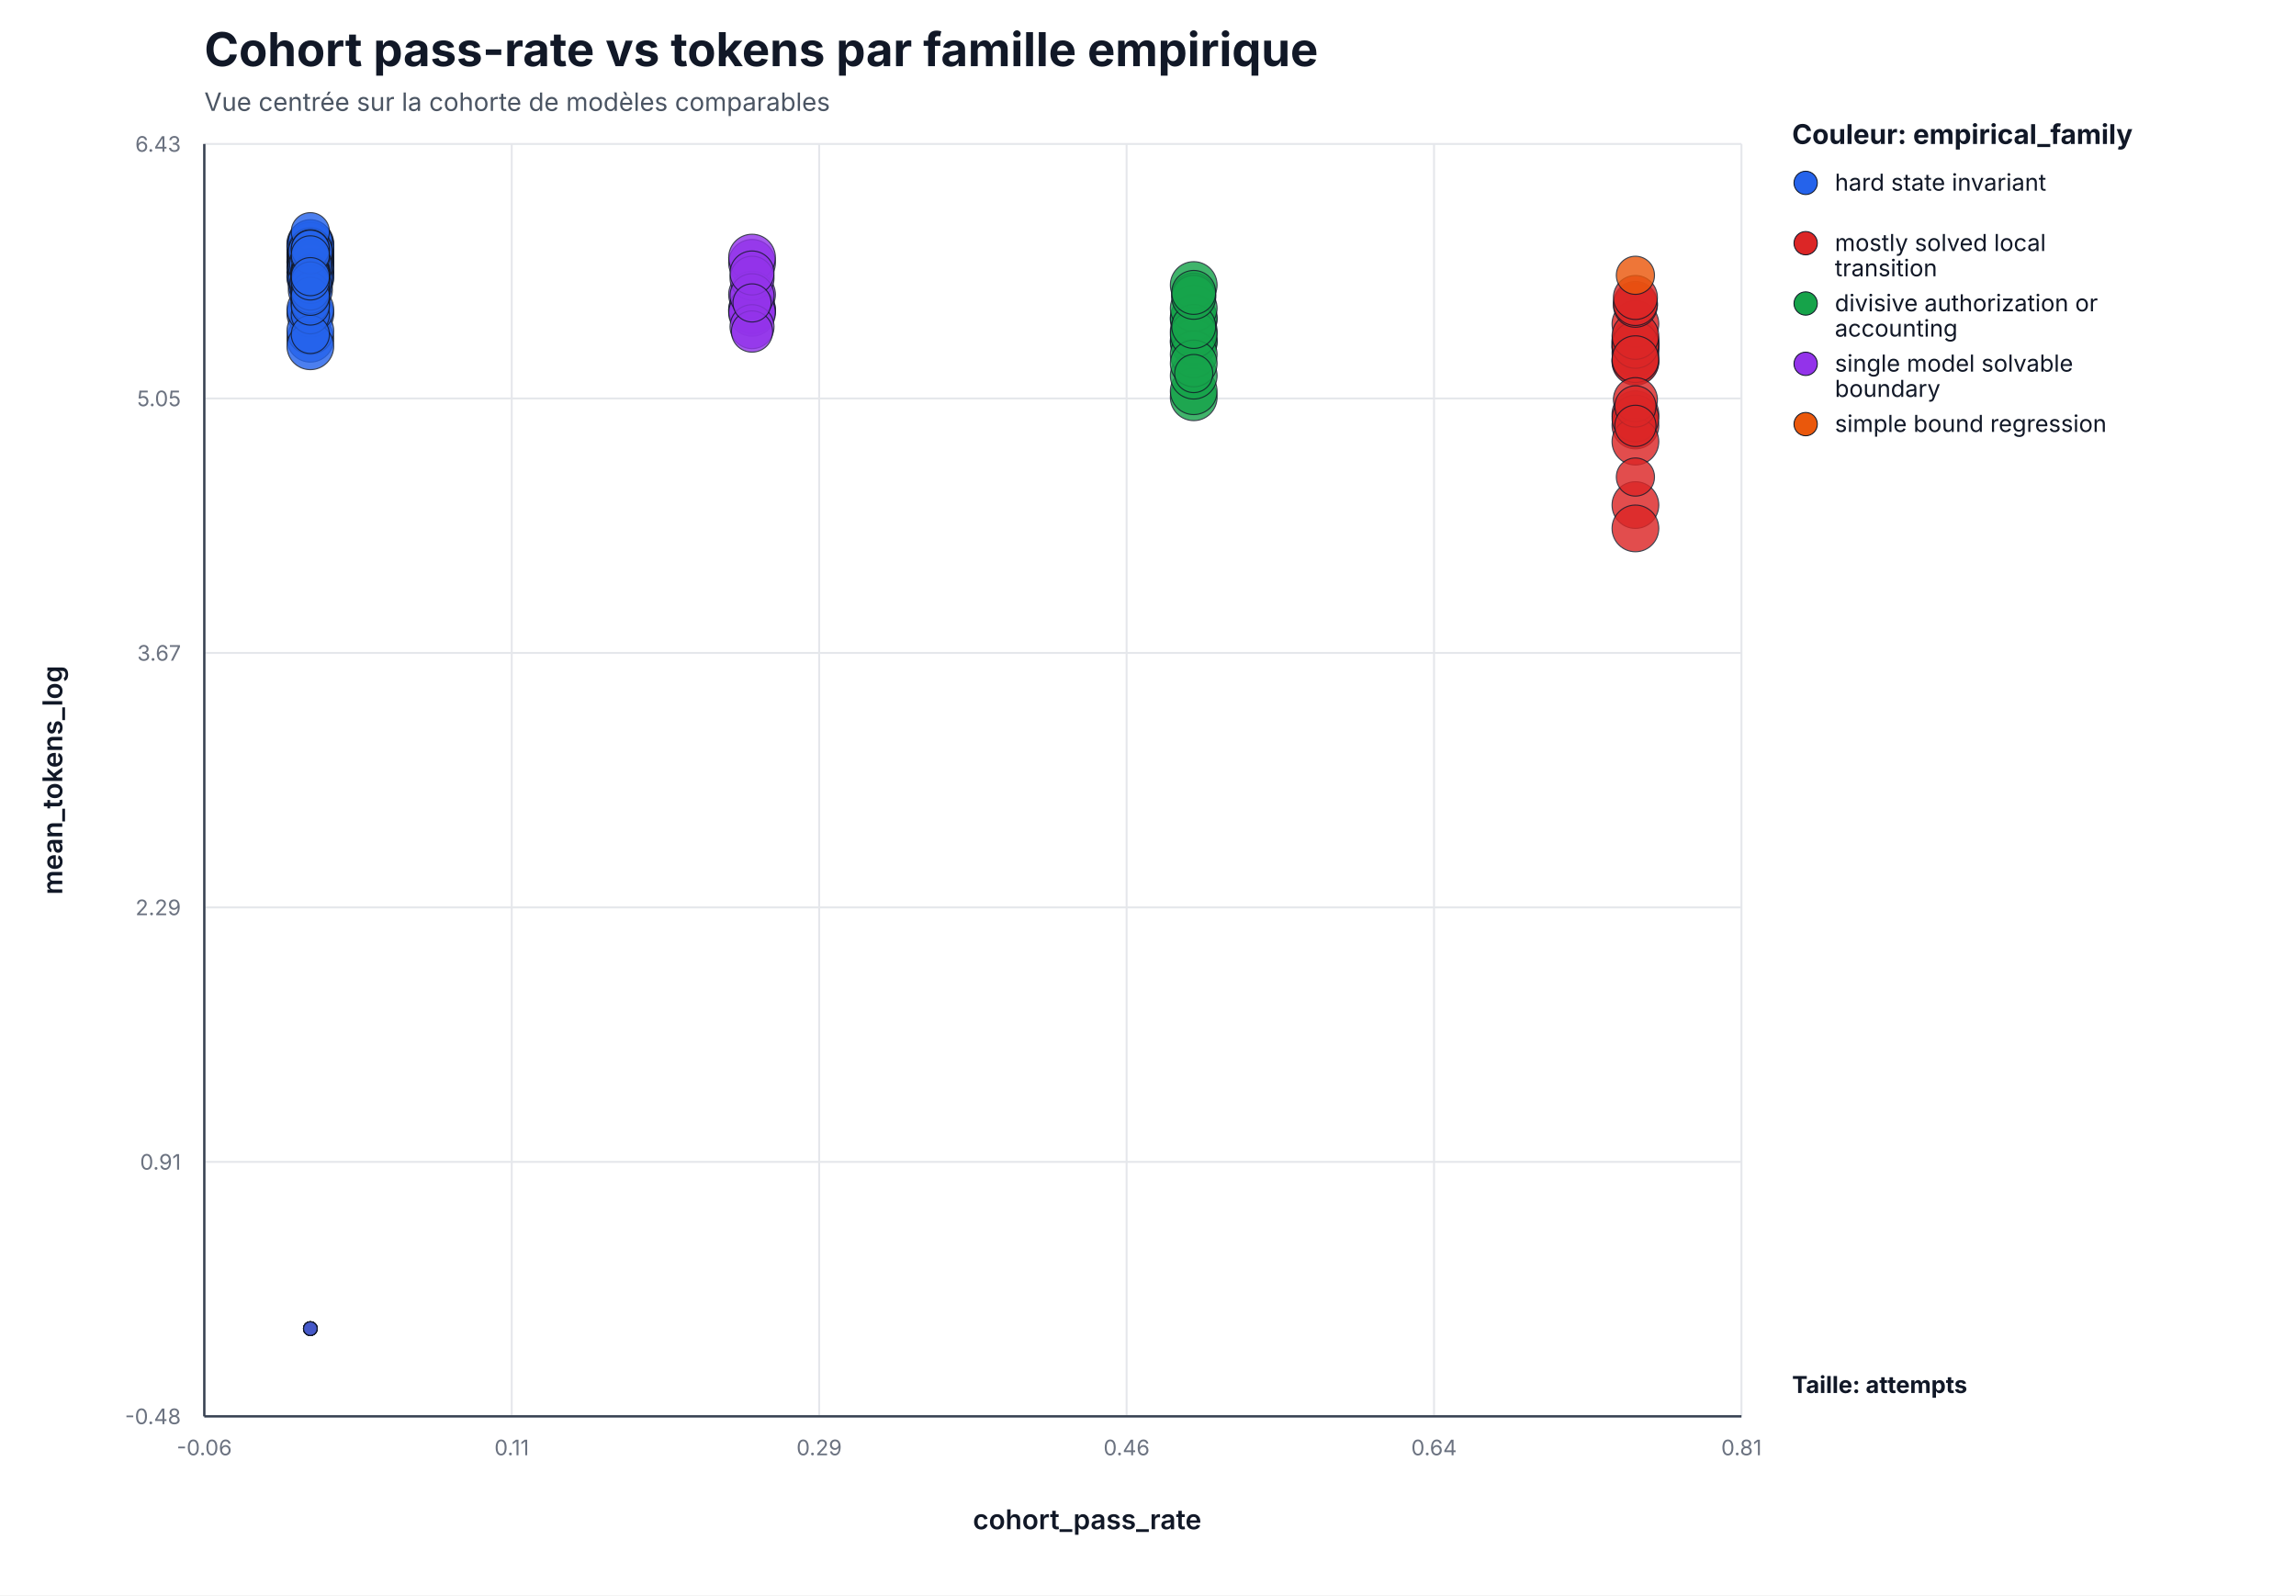
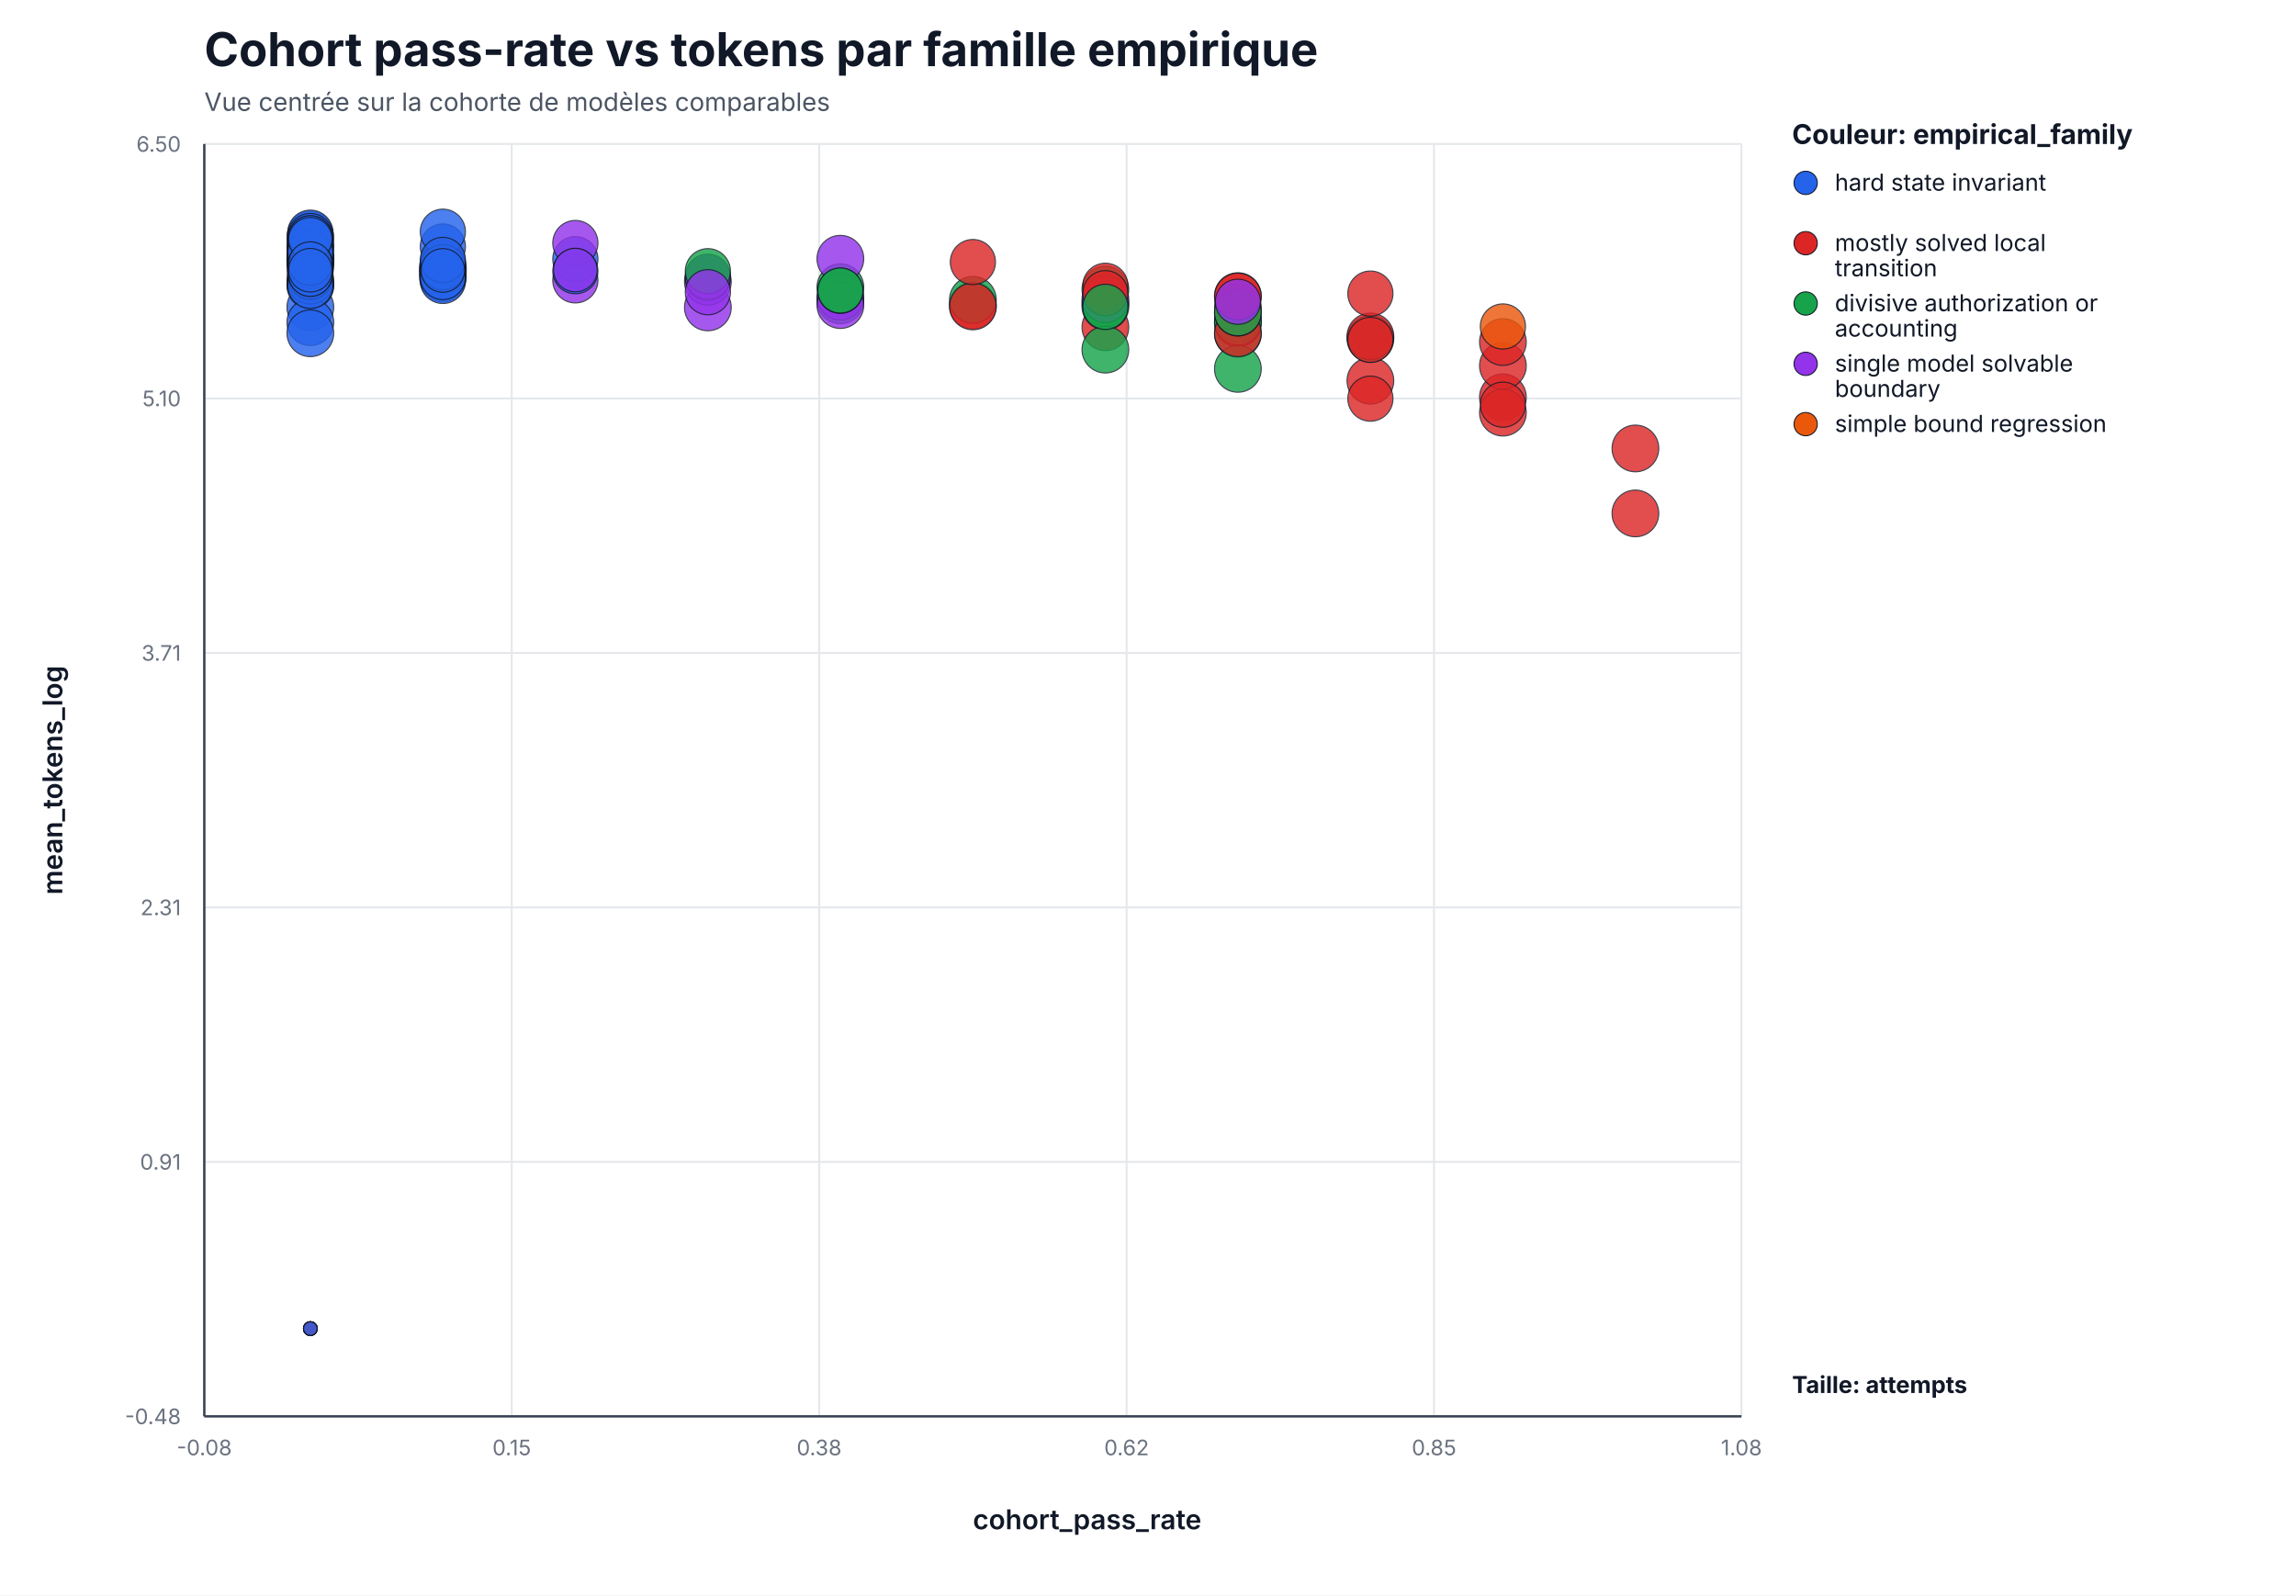
<svg xmlns="http://www.w3.org/2000/svg" width="1180" height="820" viewBox="0 0 1180 820">
  <style>
text{font-family:Inter,Arial,sans-serif;fill:#111827}.sub{fill:#4b5563}.axis{stroke:#374151;stroke-width:1.2}.grid{stroke:#e5e7eb;stroke-width:1}.pt{stroke:#111827;stroke-width:.55;opacity:.82}.legend{font-size:12px}.tick{font-size:11px;fill:#6b7280}.cent{font-size:11px;font-weight:700}
</style>
  <rect width="100%" height="100%" fill="#ffffff" />
  <text x="105" y="34" font-size="24" font-weight="700">Cohort pass-rate vs tokens par famille empirique</text>
  <text x="105" y="57" font-size="13" class="sub">Vue centrée sur la cohorte de modèles comparables</text>
  <line x1="105.0" y1="74" x2="105.0" y2="728" class="grid" />
  <line x1="105" y1="74.0" x2="895" y2="74.0" class="grid" />
-   <text x="105.0" y="748" text-anchor="middle" class="tick">-0.06</text>
-   <text x="93" y="78.0" text-anchor="end" class="tick">6.43</text>
+   <text x="105.0" y="748" text-anchor="middle" class="tick">-0.08</text>
+   <text x="93" y="78.0" text-anchor="end" class="tick">6.50</text>
  <line x1="263.0" y1="74" x2="263.0" y2="728" class="grid" />
  <line x1="105" y1="204.8" x2="895" y2="204.8" class="grid" />
-   <text x="263.0" y="748" text-anchor="middle" class="tick">0.11</text>
-   <text x="93" y="208.8" text-anchor="end" class="tick">5.05</text>
+   <text x="263.0" y="748" text-anchor="middle" class="tick">0.15</text>
+   <text x="93" y="208.8" text-anchor="end" class="tick">5.10</text>
  <line x1="421.0" y1="74" x2="421.0" y2="728" class="grid" />
  <line x1="105" y1="335.6" x2="895" y2="335.6" class="grid" />
-   <text x="421.0" y="748" text-anchor="middle" class="tick">0.29</text>
-   <text x="93" y="339.6" text-anchor="end" class="tick">3.67</text>
+   <text x="421.0" y="748" text-anchor="middle" class="tick">0.38</text>
+   <text x="93" y="339.6" text-anchor="end" class="tick">3.71</text>
  <line x1="579.0" y1="74" x2="579.0" y2="728" class="grid" />
  <line x1="105" y1="466.4" x2="895" y2="466.4" class="grid" />
-   <text x="579.0" y="748" text-anchor="middle" class="tick">0.46</text>
-   <text x="93" y="470.4" text-anchor="end" class="tick">2.29</text>
+   <text x="579.0" y="748" text-anchor="middle" class="tick">0.62</text>
+   <text x="93" y="470.4" text-anchor="end" class="tick">2.31</text>
  <line x1="737.0" y1="74" x2="737.0" y2="728" class="grid" />
  <line x1="105" y1="597.2" x2="895" y2="597.2" class="grid" />
-   <text x="737.0" y="748" text-anchor="middle" class="tick">0.64</text>
+   <text x="737.0" y="748" text-anchor="middle" class="tick">0.85</text>
  <text x="93" y="601.2" text-anchor="end" class="tick">0.91</text>
  <line x1="895.0" y1="74" x2="895.0" y2="728" class="grid" />
  <line x1="105" y1="728.0" x2="895" y2="728.0" class="grid" />
-   <text x="895.0" y="748" text-anchor="middle" class="tick">0.81</text>
+   <text x="895.0" y="748" text-anchor="middle" class="tick">1.08</text>
  <text x="93" y="732.0" text-anchor="end" class="tick">-0.48</text>
  <line x1="105" y1="728" x2="895" y2="728" class="axis" />
  <line x1="105" y1="74" x2="105" y2="728" class="axis" />
  <text x="500.0" y="786" font-size="14" font-weight="600">cohort_pass_rate</text>
  <text transform="translate(32 401.0) rotate(-90)" text-anchor="middle" font-size="14" font-weight="600">mean_tokens_log</text>
-   <circle cx="159.5" cy="137.9" r="12.0" fill="#2563eb" class="pt" />
-   <circle cx="159.5" cy="134.6" r="12.0" fill="#2563eb" class="pt" />
-   <circle cx="159.5" cy="139.9" r="12.0" fill="#2563eb" class="pt" />
-   <circle cx="159.5" cy="141.9" r="12.0" fill="#2563eb" class="pt" />
-   <circle cx="159.5" cy="140.1" r="12.0" fill="#2563eb" class="pt" />
-   <circle cx="159.5" cy="131.0" r="12.0" fill="#2563eb" class="pt" />
-   <circle cx="159.5" cy="142.6" r="12.0" fill="#2563eb" class="pt" />
-   <circle cx="840.5" cy="212.9" r="12.0" fill="#dc2626" class="pt" />
-   <circle cx="840.5" cy="218.7" r="12.0" fill="#dc2626" class="pt" />
-   <circle cx="159.5" cy="132.0" r="12.0" fill="#2563eb" class="pt" />
-   <circle cx="613.5" cy="175.1" r="12.0" fill="#16a34a" class="pt" />
-   <circle cx="840.5" cy="178.2" r="12.0" fill="#dc2626" class="pt" />
-   <circle cx="613.5" cy="204.2" r="12.0" fill="#16a34a" class="pt" />
-   <circle cx="386.5" cy="159.6" r="12.0" fill="#9333ea" class="pt" />
-   <circle cx="840.5" cy="181.5" r="12.0" fill="#dc2626" class="pt" />
-   <circle cx="159.5" cy="134.6" r="12.0" fill="#2563eb" class="pt" />
-   <circle cx="613.5" cy="164.1" r="12.0" fill="#16a34a" class="pt" />
-   <circle cx="386.5" cy="135.1" r="12.0" fill="#9333ea" class="pt" />
-   <circle cx="840.5" cy="175.6" r="12.0" fill="#dc2626" class="pt" />
-   <circle cx="613.5" cy="146.5" r="12.0" fill="#16a34a" class="pt" />
-   <circle cx="613.5" cy="201.1" r="12.0" fill="#16a34a" class="pt" />
-   <circle cx="840.5" cy="215.1" r="12.0" fill="#dc2626" class="pt" />
-   <circle cx="386.5" cy="132.4" r="12.0" fill="#9333ea" class="pt" />
-   <circle cx="840.5" cy="178.5" r="12.0" fill="#dc2626" class="pt" />
-   <circle cx="159.5" cy="174.1" r="12.0" fill="#2563eb" class="pt" />
-   <circle cx="159.5" cy="161.3" r="12.0" fill="#2563eb" class="pt" />
-   <circle cx="840.5" cy="185.4" r="12.0" fill="#dc2626" class="pt" />
-   <circle cx="386.5" cy="151.4" r="12.0" fill="#9333ea" class="pt" />
-   <circle cx="613.5" cy="163.3" r="12.0" fill="#16a34a" class="pt" />
-   <circle cx="386.5" cy="159.1" r="12.0" fill="#9333ea" class="pt" />
-   <circle cx="840.5" cy="175.5" r="12.0" fill="#dc2626" class="pt" />
-   <circle cx="159.5" cy="133.4" r="12.0" fill="#2563eb" class="pt" />
-   <circle cx="159.5" cy="170.1" r="12.0" fill="#2563eb" class="pt" />
-   <circle cx="159.5" cy="159.1" r="12.0" fill="#2563eb" class="pt" />
-   <circle cx="159.5" cy="178.0" r="12.0" fill="#2563eb" class="pt" />
-   <circle cx="159.5" cy="126.9" r="12.0" fill="#2563eb" class="pt" />
-   <circle cx="159.5" cy="128.4" r="12.0" fill="#2563eb" class="pt" />
-   <circle cx="840.5" cy="259.6" r="12.0" fill="#dc2626" class="pt" />
-   <circle cx="840.5" cy="271.6" r="12.0" fill="#dc2626" class="pt" />
-   <circle cx="159.5" cy="129.9" r="12.0" fill="#2563eb" class="pt" />
-   <circle cx="840.5" cy="186.0" r="12.0" fill="#dc2626" class="pt" />
-   <circle cx="613.5" cy="176.0" r="12.0" fill="#16a34a" class="pt" />
-   <circle cx="840.5" cy="227.0" r="12.0" fill="#dc2626" class="pt" />
-   <circle cx="613.5" cy="193.1" r="12.0" fill="#16a34a" class="pt" />
-   <circle cx="613.5" cy="170.1" r="12.0" fill="#16a34a" class="pt" />
-   <circle cx="613.5" cy="158.5" r="12.0" fill="#16a34a" class="pt" />
-   <circle cx="840.5" cy="166.5" r="12.0" fill="#dc2626" class="pt" />
-   <circle cx="613.5" cy="182.1" r="12.0" fill="#16a34a" class="pt" />
-   <circle cx="840.5" cy="177.3" r="12.0" fill="#dc2626" class="pt" />
-   <circle cx="840.5" cy="172.7" r="12.0" fill="#dc2626" class="pt" />
-   <circle cx="386.5" cy="160.8" r="12.0" fill="#9333ea" class="pt" />
-   <circle cx="613.5" cy="171.9" r="12.0" fill="#16a34a" class="pt" />
-   <circle cx="613.5" cy="186.8" r="12.0" fill="#16a34a" class="pt" />
-   <circle cx="840.5" cy="184.6" r="12.0" fill="#dc2626" class="pt" />
+   <circle cx="159.5" cy="134.4" r="12.0" fill="#2563eb" class="pt" />
+   <circle cx="159.5" cy="121.8" r="12.0" fill="#2563eb" class="pt" />
+   <circle cx="159.5" cy="133.6" r="12.0" fill="#2563eb" class="pt" />
+   <circle cx="159.5" cy="136.8" r="12.0" fill="#2563eb" class="pt" />
+   <circle cx="159.5" cy="128.2" r="12.0" fill="#2563eb" class="pt" />
+   <circle cx="159.5" cy="133.7" r="12.0" fill="#2563eb" class="pt" />
+   <circle cx="159.5" cy="146.1" r="12.0" fill="#2563eb" class="pt" />
+   <circle cx="704.3" cy="195.7" r="12.0" fill="#dc2626" class="pt" />
+   <circle cx="772.4" cy="204.2" r="12.0" fill="#dc2626" class="pt" />
+   <circle cx="159.5" cy="125.5" r="12.0" fill="#2563eb" class="pt" />
+   <circle cx="704.3" cy="174.1" r="12.0" fill="#16a34a" class="pt" />
+   <circle cx="704.3" cy="172.9" r="12.0" fill="#dc2626" class="pt" />
+   <circle cx="636.2" cy="171.6" r="12.0" fill="#16a34a" class="pt" />
+   <circle cx="363.8" cy="158.0" r="12.0" fill="#9333ea" class="pt" />
+   <circle cx="636.2" cy="166.2" r="12.0" fill="#dc2626" class="pt" />
+   <circle cx="159.5" cy="133.2" r="12.0" fill="#2563eb" class="pt" />
+   <circle cx="431.9" cy="154.4" r="12.0" fill="#16a34a" class="pt" />
+   <circle cx="363.8" cy="144.8" r="12.0" fill="#9333ea" class="pt" />
+   <circle cx="500.0" cy="157.0" r="12.0" fill="#dc2626" class="pt" />
+   <circle cx="431.9" cy="147.6" r="12.0" fill="#16a34a" class="pt" />
+   <circle cx="500.0" cy="154.1" r="12.0" fill="#16a34a" class="pt" />
+   <circle cx="772.4" cy="212.1" r="12.0" fill="#dc2626" class="pt" />
+   <circle cx="431.9" cy="133.0" r="12.0" fill="#9333ea" class="pt" />
+   <circle cx="568.1" cy="168.2" r="12.0" fill="#dc2626" class="pt" />
+   <circle cx="159.5" cy="157.9" r="12.0" fill="#2563eb" class="pt" />
+   <circle cx="159.5" cy="146.8" r="12.0" fill="#2563eb" class="pt" />
+   <circle cx="500.0" cy="157.5" r="12.0" fill="#dc2626" class="pt" />
+   <circle cx="431.9" cy="152.5" r="12.0" fill="#9333ea" class="pt" />
+   <circle cx="568.1" cy="155.9" r="12.0" fill="#16a34a" class="pt" />
+   <circle cx="431.9" cy="156.8" r="12.0" fill="#9333ea" class="pt" />
+   <circle cx="636.2" cy="152.2" r="12.0" fill="#dc2626" class="pt" />
+   <circle cx="227.6" cy="142.2" r="12.0" fill="#2563eb" class="pt" />
+   <circle cx="159.5" cy="165.6" r="12.0" fill="#2563eb" class="pt" />
+   <circle cx="159.5" cy="171.3" r="12.0" fill="#2563eb" class="pt" />
+   <circle cx="159.5" cy="144.2" r="12.0" fill="#2563eb" class="pt" />
+   <circle cx="227.6" cy="139.5" r="12.0" fill="#2563eb" class="pt" />
+   <circle cx="159.5" cy="131.8" r="12.0" fill="#2563eb" class="pt" />
+   <circle cx="840.5" cy="230.5" r="12.0" fill="#dc2626" class="pt" />
+   <circle cx="840.5" cy="263.9" r="12.0" fill="#dc2626" class="pt" />
+   <circle cx="227.6" cy="137.5" r="12.0" fill="#2563eb" class="pt" />
+   <circle cx="772.4" cy="188.0" r="12.0" fill="#dc2626" class="pt" />
+   <circle cx="568.1" cy="157.6" r="12.0" fill="#16a34a" class="pt" />
+   <circle cx="772.4" cy="175.8" r="12.0" fill="#dc2626" class="pt" />
+   <circle cx="636.2" cy="189.6" r="12.0" fill="#16a34a" class="pt" />
+   <circle cx="636.2" cy="163.7" r="12.0" fill="#16a34a" class="pt" />
+   <circle cx="568.1" cy="148.8" r="12.0" fill="#16a34a" class="pt" />
+   <circle cx="636.2" cy="158.0" r="12.0" fill="#dc2626" class="pt" />
+   <circle cx="636.2" cy="165.4" r="12.0" fill="#16a34a" class="pt" />
+   <circle cx="636.2" cy="171.3" r="12.0" fill="#dc2626" class="pt" />
+   <circle cx="636.2" cy="160.7" r="12.0" fill="#dc2626" class="pt" />
+   <circle cx="568.1" cy="153.8" r="12.0" fill="#9333ea" class="pt" />
+   <circle cx="636.2" cy="160.6" r="12.0" fill="#16a34a" class="pt" />
+   <circle cx="568.1" cy="179.7" r="12.0" fill="#16a34a" class="pt" />
+   <circle cx="636.2" cy="152.4" r="12.0" fill="#dc2626" class="pt" />
  <circle cx="159.5" cy="682.9" r="3.5" fill="#dc2626" class="pt" />
  <circle cx="159.5" cy="682.9" r="3.5" fill="#dc2626" class="pt" />
  <circle cx="159.5" cy="682.9" r="3.5" fill="#9333ea" class="pt" />
  <circle cx="159.5" cy="682.9" r="3.5" fill="#2563eb" class="pt" />
-   <circle cx="159.5" cy="135.1" r="12.0" fill="#2563eb" class="pt" />
-   <circle cx="159.5" cy="125.2" r="12.0" fill="#2563eb" class="pt" />
-   <circle cx="159.5" cy="136.9" r="12.0" fill="#2563eb" class="pt" />
-   <circle cx="159.5" cy="126.3" r="12.0" fill="#2563eb" class="pt" />
-   <circle cx="159.5" cy="149.1" r="11.3" fill="#2563eb" class="pt" />
-   <circle cx="159.5" cy="130.3" r="11.3" fill="#2563eb" class="pt" />
-   <circle cx="159.5" cy="130.4" r="11.3" fill="#2563eb" class="pt" />
-   <circle cx="386.5" cy="143.0" r="11.3" fill="#9333ea" class="pt" />
-   <circle cx="159.5" cy="135.3" r="11.3" fill="#2563eb" class="pt" />
-   <circle cx="159.5" cy="146.2" r="11.3" fill="#2563eb" class="pt" />
-   <circle cx="159.5" cy="131.8" r="11.3" fill="#2563eb" class="pt" />
-   <circle cx="613.5" cy="151.7" r="11.3" fill="#16a34a" class="pt" />
-   <circle cx="159.5" cy="136.2" r="11.3" fill="#2563eb" class="pt" />
-   <circle cx="386.5" cy="152.0" r="11.3" fill="#9333ea" class="pt" />
-   <circle cx="159.5" cy="130.5" r="11.3" fill="#2563eb" class="pt" />
-   <circle cx="840.5" cy="205.4" r="11.3" fill="#dc2626" class="pt" />
-   <circle cx="613.5" cy="167.8" r="11.3" fill="#16a34a" class="pt" />
-   <circle cx="840.5" cy="156.9" r="11.3" fill="#dc2626" class="pt" />
-   <circle cx="159.5" cy="124.2" r="11.3" fill="#2563eb" class="pt" />
-   <circle cx="613.5" cy="152.8" r="11.3" fill="#16a34a" class="pt" />
-   <circle cx="386.5" cy="167.9" r="11.3" fill="#9333ea" class="pt" />
-   <circle cx="159.5" cy="139.9" r="11.3" fill="#2563eb" class="pt" />
-   <circle cx="159.5" cy="130.8" r="11.3" fill="#2563eb" class="pt" />
-   <circle cx="840.5" cy="156.0" r="11.3" fill="#dc2626" class="pt" />
-   <circle cx="386.5" cy="140.3" r="11.3" fill="#9333ea" class="pt" />
-   <circle cx="840.5" cy="152.9" r="11.3" fill="#dc2626" class="pt" />
-   <circle cx="159.5" cy="128.5" r="11.3" fill="#2563eb" class="pt" />
-   <circle cx="613.5" cy="150.3" r="11.3" fill="#16a34a" class="pt" />
-   <circle cx="159.5" cy="143.4" r="11.3" fill="#2563eb" class="pt" />
-   <circle cx="159.5" cy="134.9" r="11.3" fill="#2563eb" class="pt" />
-   <circle cx="159.5" cy="133.0" r="11.3" fill="#2563eb" class="pt" />
-   <circle cx="159.5" cy="135.1" r="11.3" fill="#2563eb" class="pt" />
-   <circle cx="159.5" cy="129.5" r="11.3" fill="#2563eb" class="pt" />
-   <circle cx="159.5" cy="136.6" r="11.3" fill="#2563eb" class="pt" />
-   <circle cx="159.5" cy="135.9" r="10.6" fill="#2563eb" class="pt" />
-   <circle cx="159.5" cy="146.0" r="10.6" fill="#2563eb" class="pt" />
-   <circle cx="840.5" cy="208.9" r="10.6" fill="#dc2626" class="pt" />
-   <circle cx="840.5" cy="218.9" r="10.6" fill="#dc2626" class="pt" />
-   <circle cx="386.5" cy="170.4" r="10.6" fill="#9333ea" class="pt" />
-   <circle cx="159.5" cy="141.9" r="9.8" fill="#2563eb" class="pt" />
-   <circle cx="159.5" cy="150.1" r="9.8" fill="#2563eb" class="pt" />
-   <circle cx="159.5" cy="154.5" r="9.8" fill="#2563eb" class="pt" />
-   <circle cx="159.5" cy="138.7" r="9.8" fill="#2563eb" class="pt" />
-   <circle cx="159.5" cy="143.6" r="9.8" fill="#2563eb" class="pt" />
-   <circle cx="159.5" cy="151.9" r="9.8" fill="#2563eb" class="pt" />
-   <circle cx="159.5" cy="139.0" r="9.8" fill="#2563eb" class="pt" />
-   <circle cx="159.5" cy="141.6" r="9.8" fill="#2563eb" class="pt" />
-   <circle cx="159.5" cy="148.1" r="9.8" fill="#2563eb" class="pt" />
-   <circle cx="159.5" cy="140.6" r="9.8" fill="#2563eb" class="pt" />
-   <circle cx="159.5" cy="143.2" r="9.8" fill="#2563eb" class="pt" />
-   <circle cx="159.5" cy="139.4" r="9.8" fill="#2563eb" class="pt" />
-   <circle cx="159.5" cy="148.9" r="9.8" fill="#2563eb" class="pt" />
-   <circle cx="159.5" cy="153.1" r="9.8" fill="#2563eb" class="pt" />
-   <circle cx="159.5" cy="140.3" r="9.8" fill="#2563eb" class="pt" />
-   <circle cx="159.5" cy="119.1" r="9.8" fill="#2563eb" class="pt" />
-   <circle cx="159.5" cy="161.8" r="9.8" fill="#2563eb" class="pt" />
-   <circle cx="159.5" cy="142.6" r="9.8" fill="#2563eb" class="pt" />
-   <circle cx="159.5" cy="156.1" r="9.8" fill="#2563eb" class="pt" />
-   <circle cx="159.5" cy="171.9" r="9.8" fill="#2563eb" class="pt" />
-   <circle cx="159.5" cy="140.7" r="9.8" fill="#2563eb" class="pt" />
+   <circle cx="159.5" cy="140.7" r="11.6" fill="#2563eb" class="pt" />
+   <circle cx="227.6" cy="142.1" r="11.6" fill="#2563eb" class="pt" />
+   <circle cx="159.5" cy="140.3" r="11.6" fill="#2563eb" class="pt" />
+   <circle cx="159.5" cy="131.6" r="11.6" fill="#2563eb" class="pt" />
+   <circle cx="227.6" cy="143.6" r="11.6" fill="#2563eb" class="pt" />
+   <circle cx="159.5" cy="135.4" r="11.6" fill="#2563eb" class="pt" />
+   <circle cx="227.6" cy="126.7" r="11.6" fill="#2563eb" class="pt" />
+   <circle cx="295.7" cy="144.1" r="11.6" fill="#9333ea" class="pt" />
+   <circle cx="159.5" cy="124.4" r="11.6" fill="#2563eb" class="pt" />
+   <circle cx="227.6" cy="144.4" r="11.6" fill="#2563eb" class="pt" />
+   <circle cx="295.7" cy="133.2" r="11.6" fill="#2563eb" class="pt" />
+   <circle cx="363.8" cy="142.9" r="11.6" fill="#16a34a" class="pt" />
+   <circle cx="227.6" cy="135.0" r="11.6" fill="#2563eb" class="pt" />
+   <circle cx="363.8" cy="142.2" r="11.6" fill="#9333ea" class="pt" />
+   <circle cx="159.5" cy="133.9" r="11.6" fill="#2563eb" class="pt" />
+   <circle cx="704.3" cy="150.9" r="11.6" fill="#dc2626" class="pt" />
+   <circle cx="431.9" cy="149.5" r="11.6" fill="#16a34a" class="pt" />
+   <circle cx="500.0" cy="134.7" r="11.6" fill="#dc2626" class="pt" />
+   <circle cx="159.5" cy="130.8" r="11.6" fill="#2563eb" class="pt" />
+   <circle cx="363.8" cy="139.4" r="11.6" fill="#16a34a" class="pt" />
+   <circle cx="363.8" cy="150.2" r="11.6" fill="#9333ea" class="pt" />
+   <circle cx="227.6" cy="137.5" r="11.6" fill="#2563eb" class="pt" />
+   <circle cx="159.5" cy="132.4" r="11.6" fill="#2563eb" class="pt" />
+   <circle cx="568.1" cy="146.9" r="11.6" fill="#dc2626" class="pt" />
+   <circle cx="295.7" cy="124.9" r="11.6" fill="#9333ea" class="pt" />
+   <circle cx="568.1" cy="150.7" r="11.6" fill="#dc2626" class="pt" />
+   <circle cx="159.5" cy="120.2" r="11.6" fill="#2563eb" class="pt" />
+   <circle cx="431.9" cy="149.3" r="11.6" fill="#16a34a" class="pt" />
+   <circle cx="159.5" cy="122.5" r="11.6" fill="#2563eb" class="pt" />
+   <circle cx="227.6" cy="136.6" r="11.6" fill="#2563eb" class="pt" />
+   <circle cx="159.5" cy="124.5" r="11.2" fill="#2563eb" class="pt" />
+   <circle cx="159.5" cy="131.8" r="11.6" fill="#2563eb" class="pt" />
+   <circle cx="159.5" cy="119.6" r="11.6" fill="#2563eb" class="pt" />
+   <circle cx="159.5" cy="126.8" r="11.6" fill="#2563eb" class="pt" />
+   <circle cx="159.5" cy="134.6" r="11.6" fill="#2563eb" class="pt" />
+   <circle cx="159.5" cy="135.1" r="11.6" fill="#2563eb" class="pt" />
+   <circle cx="704.3" cy="174.7" r="11.6" fill="#dc2626" class="pt" />
+   <circle cx="704.3" cy="204.9" r="11.6" fill="#dc2626" class="pt" />
+   <circle cx="636.2" cy="155.1" r="11.6" fill="#9333ea" class="pt" />
+   <circle cx="159.5" cy="139.3" r="11.6" fill="#2563eb" class="pt" />
+   <circle cx="159.5" cy="142.5" r="11.6" fill="#2563eb" class="pt" />
+   <circle cx="159.5" cy="136.1" r="11.6" fill="#2563eb" class="pt" />
+   <circle cx="159.5" cy="127.3" r="11.6" fill="#2563eb" class="pt" />
+   <circle cx="227.6" cy="142.4" r="11.6" fill="#2563eb" class="pt" />
+   <circle cx="159.5" cy="138.3" r="11.6" fill="#2563eb" class="pt" />
+   <circle cx="159.5" cy="129.6" r="11.6" fill="#2563eb" class="pt" />
+   <circle cx="159.5" cy="133.9" r="11.6" fill="#2563eb" class="pt" />
+   <circle cx="295.7" cy="139.4" r="11.6" fill="#2563eb" class="pt" />
+   <circle cx="159.5" cy="140.1" r="11.6" fill="#2563eb" class="pt" />
+   <circle cx="159.5" cy="128.2" r="11.6" fill="#2563eb" class="pt" />
+   <circle cx="159.5" cy="130.3" r="11.6" fill="#2563eb" class="pt" />
+   <circle cx="159.5" cy="121.3" r="11.6" fill="#2563eb" class="pt" />
+   <circle cx="159.5" cy="136.0" r="11.6" fill="#2563eb" class="pt" />
+   <circle cx="159.5" cy="133.5" r="11.6" fill="#2563eb" class="pt" />
+   <circle cx="227.6" cy="119.1" r="11.6" fill="#2563eb" class="pt" />
+   <circle cx="159.5" cy="142.0" r="11.6" fill="#2563eb" class="pt" />
+   <circle cx="159.5" cy="135.6" r="11.6" fill="#2563eb" class="pt" />
+   <circle cx="159.5" cy="132.4" r="11.6" fill="#2563eb" class="pt" />
+   <circle cx="159.5" cy="146.9" r="11.6" fill="#2563eb" class="pt" />
+   <circle cx="159.5" cy="134.4" r="11.6" fill="#2563eb" class="pt" />
  <circle cx="159.5" cy="682.9" r="3.5" fill="#2563eb" class="pt" />
  <circle cx="159.5" cy="682.9" r="3.5" fill="#dc2626" class="pt" />
  <circle cx="159.5" cy="682.9" r="3.5" fill="#dc2626" class="pt" />
  <circle cx="159.5" cy="682.9" r="3.5" fill="#2563eb" class="pt" />
-   <circle cx="159.5" cy="141.6" r="9.8" fill="#2563eb" class="pt" />
-   <circle cx="840.5" cy="245.2" r="9.8" fill="#dc2626" class="pt" />
-   <circle cx="159.5" cy="149.8" r="9.8" fill="#2563eb" class="pt" />
-   <circle cx="159.5" cy="132.7" r="9.8" fill="#2563eb" class="pt" />
-   <circle cx="159.5" cy="140.3" r="9.8" fill="#2563eb" class="pt" />
-   <circle cx="840.5" cy="141.5" r="9.8" fill="#ea580c" class="pt" />
-   <circle cx="159.5" cy="148.1" r="9.8" fill="#2563eb" class="pt" />
-   <circle cx="159.5" cy="127.9" r="9.8" fill="#2563eb" class="pt" />
-   <circle cx="159.5" cy="141.8" r="9.8" fill="#2563eb" class="pt" />
-   <circle cx="159.5" cy="157.3" r="9.8" fill="#2563eb" class="pt" />
-   <circle cx="159.5" cy="141.0" r="9.8" fill="#2563eb" class="pt" />
-   <circle cx="613.5" cy="192.0" r="9.8" fill="#16a34a" class="pt" />
-   <circle cx="159.5" cy="151.3" r="9.8" fill="#2563eb" class="pt" />
-   <circle cx="159.5" cy="128.1" r="9.8" fill="#2563eb" class="pt" />
-   <circle cx="159.5" cy="146.2" r="9.8" fill="#2563eb" class="pt" />
-   <circle cx="386.5" cy="155.7" r="9.8" fill="#9333ea" class="pt" />
-   <circle cx="159.5" cy="149.6" r="9.8" fill="#2563eb" class="pt" />
-   <circle cx="159.5" cy="131.0" r="9.8" fill="#2563eb" class="pt" />
-   <circle cx="159.5" cy="152.3" r="9.8" fill="#2563eb" class="pt" />
-   <circle cx="159.5" cy="144.4" r="9.8" fill="#2563eb" class="pt" />
-   <circle cx="159.5" cy="142.2" r="9.8" fill="#2563eb" class="pt" />
+   <circle cx="159.5" cy="129.2" r="11.6" fill="#2563eb" class="pt" />
+   <circle cx="772.4" cy="208.0" r="11.6" fill="#dc2626" class="pt" />
+   <circle cx="159.5" cy="127.6" r="11.6" fill="#2563eb" class="pt" />
+   <circle cx="159.5" cy="126.6" r="11.6" fill="#2563eb" class="pt" />
+   <circle cx="159.5" cy="122.6" r="11.6" fill="#2563eb" class="pt" />
+   <circle cx="772.4" cy="167.8" r="11.6" fill="#ea580c" class="pt" />
+   <circle cx="159.5" cy="135.7" r="11.6" fill="#2563eb" class="pt" />
+   <circle cx="159.5" cy="130.0" r="11.6" fill="#2563eb" class="pt" />
+   <circle cx="227.6" cy="137.4" r="11.6" fill="#2563eb" class="pt" />
+   <circle cx="227.6" cy="133.6" r="11.6" fill="#2563eb" class="pt" />
+   <circle cx="159.5" cy="136.3" r="11.6" fill="#2563eb" class="pt" />
+   <circle cx="568.1" cy="157.7" r="11.6" fill="#16a34a" class="pt" />
+   <circle cx="159.5" cy="140.4" r="11.6" fill="#2563eb" class="pt" />
+   <circle cx="159.5" cy="137.2" r="11.2" fill="#2563eb" class="pt" />
+   <circle cx="159.5" cy="122.0" r="11.2" fill="#2563eb" class="pt" />
+   <circle cx="295.7" cy="138.8" r="11.2" fill="#9333ea" class="pt" />
+   <circle cx="227.6" cy="139.0" r="11.2" fill="#2563eb" class="pt" />
+   <circle cx="159.5" cy="123.0" r="11.2" fill="#2563eb" class="pt" />
+   <circle cx="159.5" cy="141.2" r="11.2" fill="#2563eb" class="pt" />
+   <circle cx="159.5" cy="135.5" r="11.2" fill="#2563eb" class="pt" />
+   <circle cx="159.5" cy="138.9" r="11.2" fill="#2563eb" class="pt" />
  <text x="921" y="74" font-size="14" font-weight="700">Couleur: empirical_family</text>
  <circle cx="928" cy="94" r="6" fill="#2563eb" stroke="#111827" stroke-width=".5" />
  <text x="943" y="98" class="legend">hard state invariant</text>
  <circle cx="928" cy="125" r="6" fill="#dc2626" stroke="#111827" stroke-width=".5" />
  <text x="943" y="129" class="legend">mostly solved local</text>
  <text x="943" y="142" class="legend">transition</text>
  <circle cx="928" cy="156" r="6" fill="#16a34a" stroke="#111827" stroke-width=".5" />
  <text x="943" y="160" class="legend">divisive authorization or</text>
  <text x="943" y="173" class="legend">accounting</text>
  <circle cx="928" cy="187" r="6" fill="#9333ea" stroke="#111827" stroke-width=".5" />
  <text x="943" y="191" class="legend">single model solvable</text>
  <text x="943" y="204" class="legend">boundary</text>
  <circle cx="928" cy="218" r="6" fill="#ea580c" stroke="#111827" stroke-width=".5" />
  <text x="943" y="222" class="legend">simple bound regression</text>
  <text x="921" y="716" class="legend" font-weight="700">Taille: attempts</text>
</svg>
